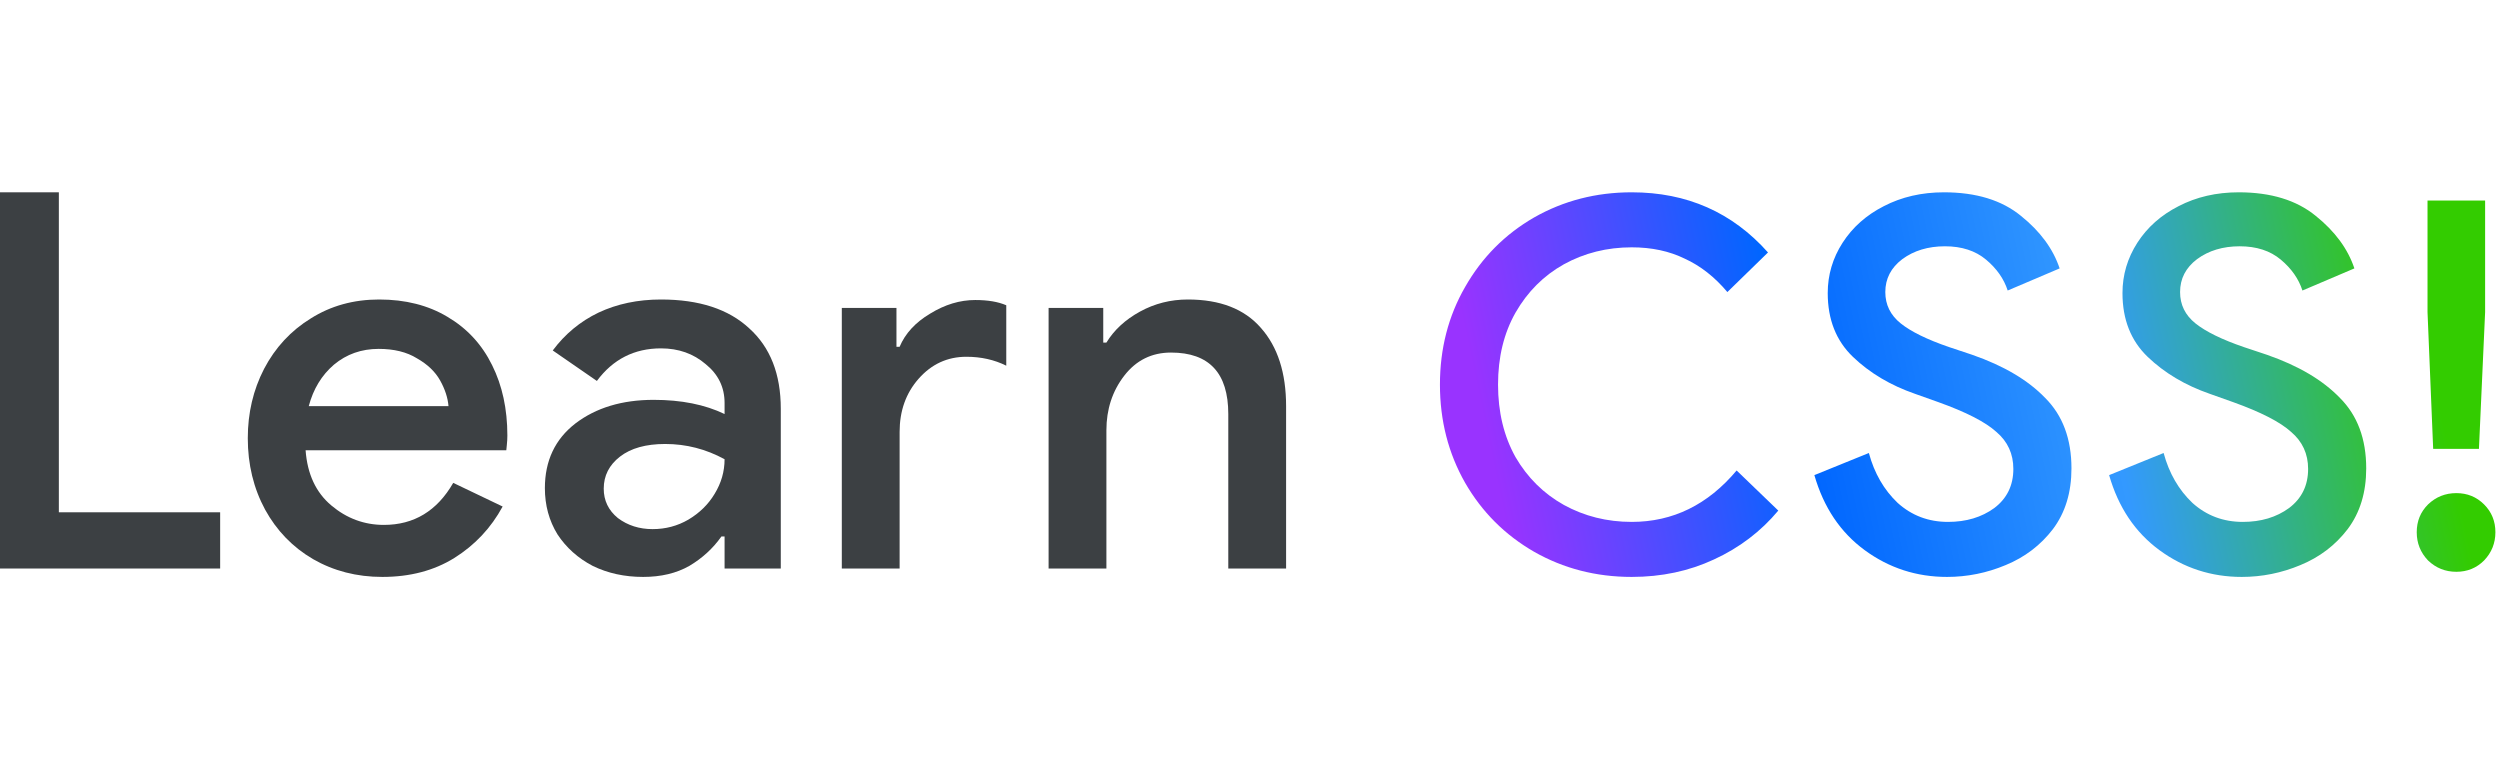
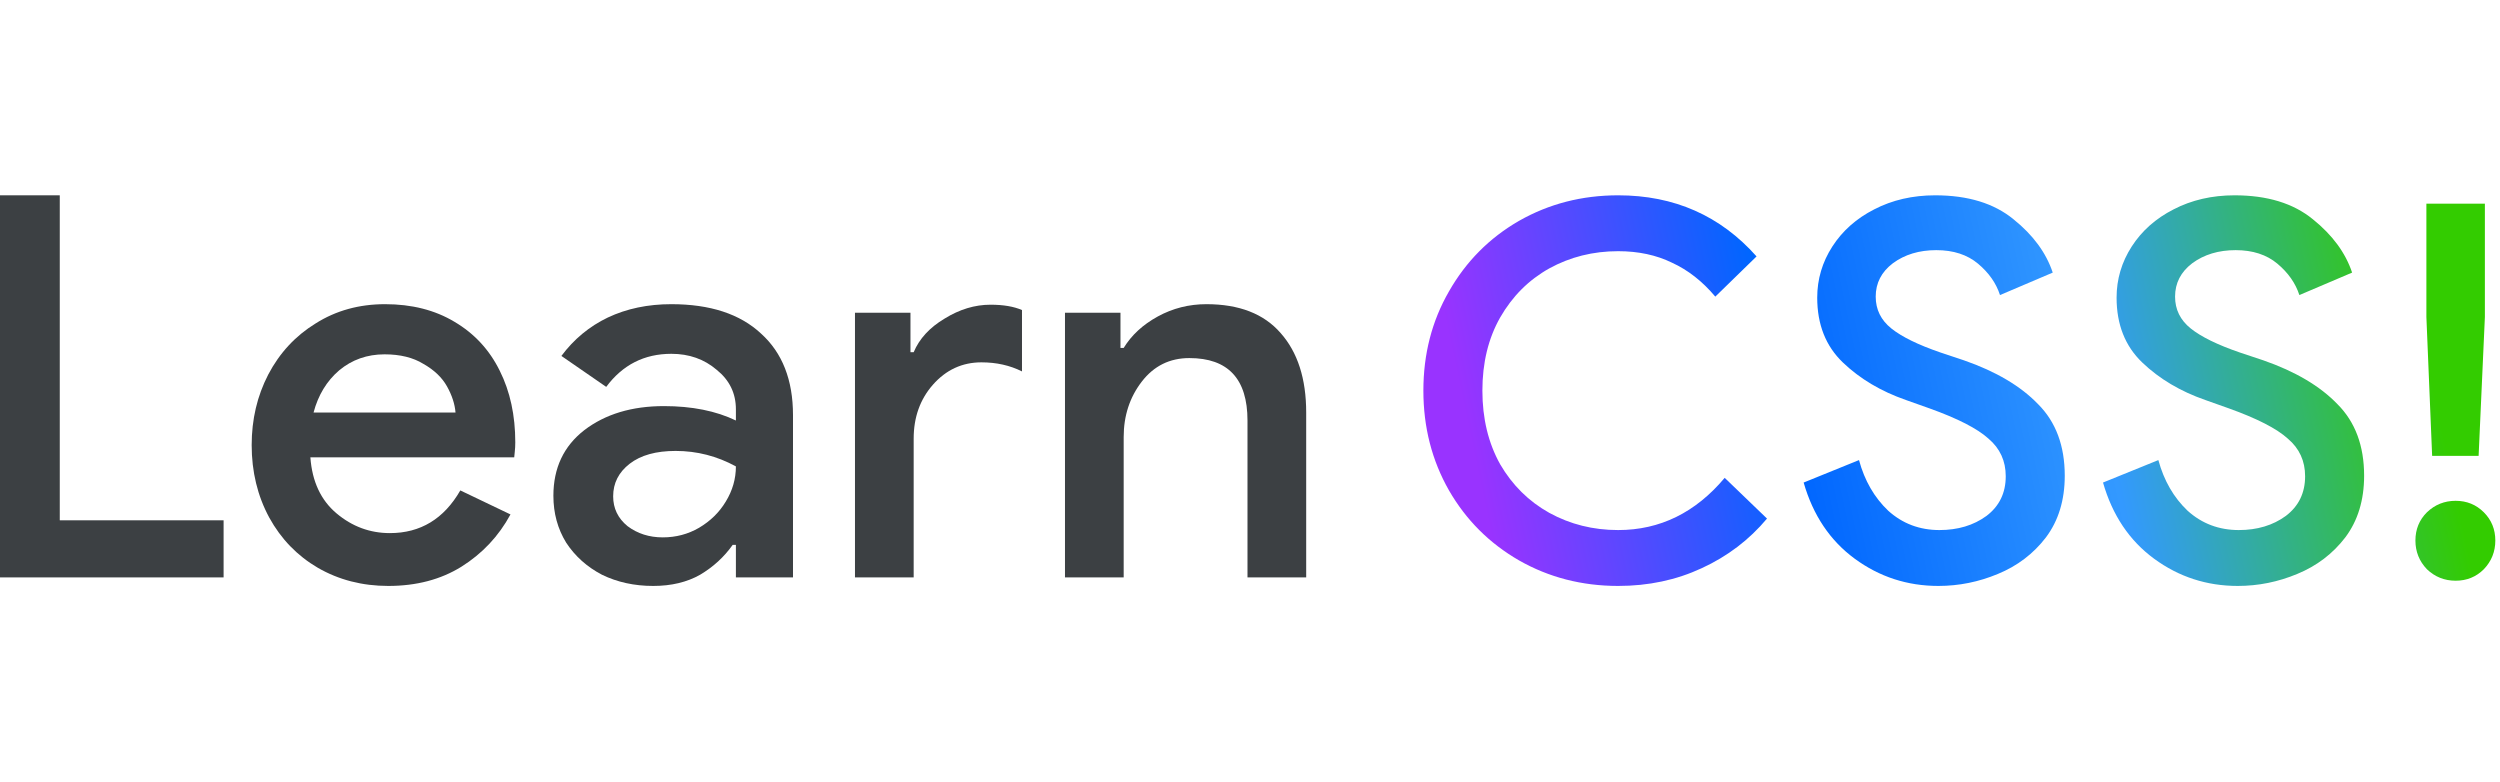
- <svg xmlns="http://www.w3.org/2000/svg" width="130" height="40" viewBox="0 0 130 40" fill="none">
-   <path d="M0 10H3.06V26.639H11.448V29.563H0L0 10Z" fill="#3C4043" />
-   <path d="M19.88 30C18.55 30 17.348 29.69 16.273 29.071C15.217 28.452 14.388 27.596 13.787 26.503C13.186 25.392 12.885 24.153 12.885 22.787C12.885 21.475 13.168 20.273 13.732 19.18C14.315 18.069 15.126 17.195 16.164 16.557C17.202 15.902 18.386 15.574 19.716 15.574C21.082 15.574 22.266 15.874 23.268 16.475C24.288 17.076 25.062 17.914 25.59 18.989C26.118 20.046 26.383 21.266 26.383 22.65C26.383 22.814 26.373 22.978 26.355 23.142C26.337 23.306 26.328 23.397 26.328 23.415H15.891C15.982 24.654 16.428 25.61 17.23 26.284C18.031 26.958 18.942 27.295 19.962 27.295C21.528 27.295 22.73 26.567 23.568 25.109L26.137 26.339C25.536 27.45 24.698 28.342 23.623 29.016C22.567 29.672 21.319 30 19.88 30ZM23.322 21.12C23.286 20.683 23.14 20.237 22.885 19.781C22.63 19.326 22.23 18.944 21.683 18.634C21.155 18.306 20.49 18.142 19.689 18.142C18.796 18.142 18.022 18.415 17.366 18.962C16.729 19.508 16.291 20.228 16.055 21.12H23.322Z" fill="#3C4043" />
-   <path d="M33.443 30C32.477 30 31.603 29.809 30.82 29.426C30.055 29.026 29.445 28.479 28.989 27.787C28.552 27.076 28.334 26.275 28.334 25.383C28.334 23.962 28.862 22.841 29.918 22.022C30.993 21.202 32.35 20.792 33.989 20.792C35.428 20.792 36.658 21.038 37.678 21.53V20.956C37.678 20.137 37.35 19.463 36.694 18.934C36.057 18.388 35.282 18.115 34.372 18.115C32.987 18.115 31.876 18.679 31.038 19.809L28.743 18.224C29.381 17.368 30.173 16.712 31.12 16.257C32.086 15.802 33.17 15.574 34.372 15.574C36.357 15.574 37.887 16.075 38.962 17.076C40.055 18.06 40.601 19.454 40.601 21.257V29.563H37.678V27.896H37.514C37.077 28.515 36.521 29.026 35.847 29.426C35.173 29.809 34.372 30 33.443 30ZM33.935 27.514C34.609 27.514 35.228 27.35 35.793 27.022C36.375 26.676 36.831 26.23 37.159 25.683C37.505 25.118 37.678 24.517 37.678 23.88C36.712 23.352 35.683 23.087 34.59 23.087C33.589 23.087 32.805 23.306 32.241 23.743C31.676 24.18 31.394 24.736 31.394 25.41C31.394 26.029 31.64 26.539 32.131 26.94C32.641 27.322 33.242 27.514 33.935 27.514Z" fill="#3C4043" />
-   <path d="M43.774 16.011H46.616V18.033H46.78C47.071 17.341 47.599 16.767 48.364 16.311C49.13 15.838 49.913 15.601 50.714 15.601C51.37 15.601 51.907 15.692 52.326 15.874V19.016C51.707 18.707 51.015 18.552 50.25 18.552C49.266 18.552 48.437 18.934 47.763 19.7C47.108 20.446 46.78 21.366 46.78 22.459V29.563H43.774V16.011Z" fill="#3C4043" />
-   <path d="M54.527 16.011H57.369V17.814H57.533C57.933 17.159 58.516 16.621 59.281 16.202C60.046 15.783 60.875 15.574 61.768 15.574C63.443 15.574 64.709 16.066 65.565 17.049C66.44 18.033 66.877 19.39 66.877 21.12V29.563H63.871V21.53C63.871 19.399 62.879 18.333 60.893 18.333C59.892 18.333 59.081 18.734 58.462 19.535C57.842 20.337 57.533 21.284 57.533 22.377V29.563H54.527V16.011Z" fill="#3C4043" />
-   <path d="M84.85 30C82.996 30 81.303 29.563 79.77 28.69C78.255 27.816 77.061 26.622 76.187 25.107C75.314 23.574 74.877 21.872 74.877 20C74.877 18.128 75.314 16.435 76.187 14.92C77.061 13.387 78.255 12.184 79.77 11.31C81.303 10.437 82.996 10 84.85 10C87.72 10 90.082 11.043 91.936 13.128L89.823 15.187C89.164 14.403 88.424 13.823 87.604 13.449C86.802 13.057 85.884 12.861 84.85 12.861C83.567 12.861 82.39 13.155 81.321 13.743C80.269 14.332 79.431 15.169 78.807 16.257C78.201 17.326 77.898 18.574 77.898 20C77.898 21.426 78.201 22.683 78.807 23.77C79.431 24.84 80.269 25.668 81.321 26.257C82.39 26.845 83.567 27.139 84.85 27.139C86.989 27.139 88.807 26.248 90.305 24.465L92.471 26.551C91.561 27.638 90.447 28.485 89.128 29.091C87.827 29.697 86.401 30 84.85 30Z" fill="url(#paint0_linear)" />
-   <path d="M101.245 30C99.659 30 98.233 29.537 96.967 28.61C95.701 27.683 94.828 26.381 94.347 24.706L97.181 23.556C97.466 24.608 97.965 25.472 98.678 26.15C99.409 26.809 100.282 27.139 101.298 27.139C102.243 27.139 103.045 26.898 103.705 26.417C104.364 25.918 104.694 25.241 104.694 24.385C104.694 23.601 104.4 22.959 103.812 22.46C103.241 21.943 102.234 21.426 100.79 20.909L99.587 20.481C98.304 20.036 97.225 19.394 96.352 18.556C95.478 17.718 95.042 16.613 95.042 15.241C95.042 14.296 95.3 13.422 95.817 12.62C96.334 11.818 97.047 11.185 97.956 10.722C98.883 10.241 99.926 10 101.085 10C102.76 10 104.097 10.41 105.095 11.23C106.093 12.032 106.762 12.941 107.101 13.957L104.4 15.107C104.204 14.501 103.83 13.966 103.277 13.503C102.724 13.039 102.011 12.807 101.138 12.807C100.265 12.807 99.525 13.03 98.919 13.476C98.331 13.922 98.036 14.492 98.036 15.187C98.036 15.847 98.304 16.39 98.839 16.818C99.373 17.246 100.211 17.656 101.352 18.048L102.555 18.449C104.195 19.02 105.461 19.768 106.352 20.695C107.261 21.604 107.716 22.825 107.716 24.358C107.716 25.606 107.395 26.658 106.753 27.513C106.111 28.351 105.291 28.975 104.293 29.385C103.313 29.795 102.297 30 101.245 30Z" fill="url(#paint1_linear)" />
-   <path d="M116.572 30C114.986 30 113.56 29.537 112.294 28.61C111.029 27.683 110.155 26.381 109.674 24.706L112.508 23.556C112.793 24.608 113.292 25.472 114.005 26.15C114.736 26.809 115.61 27.139 116.626 27.139C117.571 27.139 118.373 26.898 119.032 26.417C119.692 25.918 120.022 25.241 120.022 24.385C120.022 23.601 119.727 22.959 119.139 22.46C118.569 21.943 117.562 21.426 116.118 20.909L114.915 20.481C113.631 20.036 112.553 19.394 111.679 18.556C110.806 17.718 110.369 16.613 110.369 15.241C110.369 14.296 110.628 13.422 111.144 12.62C111.661 11.818 112.374 11.185 113.284 10.722C114.21 10.241 115.253 10 116.412 10C118.087 10 119.424 10.41 120.423 11.23C121.421 12.032 122.089 12.941 122.428 13.957L119.727 15.107C119.531 14.501 119.157 13.966 118.604 13.503C118.052 13.039 117.339 12.807 116.465 12.807C115.592 12.807 114.852 13.03 114.246 13.476C113.658 13.922 113.364 14.492 113.364 15.187C113.364 15.847 113.631 16.39 114.166 16.818C114.701 17.246 115.538 17.656 116.679 18.048L117.882 18.449C119.522 19.02 120.788 19.768 121.679 20.695C122.588 21.604 123.043 22.825 123.043 24.358C123.043 25.606 122.722 26.658 122.08 27.513C121.439 28.351 120.619 28.975 119.62 29.385C118.64 29.795 117.624 30 116.572 30Z" fill="url(#paint2_linear)" />
-   <path d="M126.231 16.23V10.428H129.226V16.23L128.905 23.342H126.525L126.231 16.23ZM127.729 29.733C127.158 29.733 126.668 29.537 126.258 29.144C125.866 28.734 125.67 28.244 125.67 27.674C125.67 27.103 125.866 26.622 126.258 26.23C126.668 25.838 127.158 25.642 127.729 25.642C128.299 25.642 128.78 25.838 129.172 26.23C129.565 26.622 129.761 27.103 129.761 27.674C129.761 28.244 129.565 28.734 129.172 29.144C128.78 29.537 128.299 29.733 127.729 29.733Z" fill="url(#paint3_linear)" />
+ <svg xmlns="http://www.w3.org/2000/svg" width="256" height="80" viewBox="0 0 256 80" fill="none">
+   <path d="M0 20H6.12V53.279H22.896V59.126H0L0 20Z" fill="#3C4043" />
+   <path d="M39.76 60C37.1 60 34.696 59.381 32.547 58.142C30.434 56.904 28.776 55.191 27.574 53.005C26.372 50.783 25.771 48.306 25.771 45.574C25.771 42.951 26.335 40.546 27.465 38.361C28.63 36.138 30.251 34.39 32.328 33.115C34.404 31.803 36.772 31.148 39.432 31.148C42.164 31.148 44.532 31.749 46.536 32.951C48.576 34.153 50.124 35.829 51.18 37.978C52.237 40.091 52.765 42.532 52.765 45.3C52.765 45.628 52.747 45.956 52.711 46.284C52.674 46.612 52.656 46.794 52.656 46.831H31.782C31.964 49.308 32.856 51.22 34.459 52.568C36.062 53.916 37.883 54.59 39.924 54.59C43.056 54.59 45.461 53.133 47.137 50.219L52.273 52.678C51.071 54.9 49.395 56.685 47.246 58.033C45.133 59.344 42.638 60 39.76 60ZM46.645 42.24C46.572 41.366 46.281 40.474 45.771 39.563C45.261 38.652 44.459 37.887 43.366 37.268C42.31 36.612 40.98 36.284 39.377 36.284C37.592 36.284 36.044 36.831 34.732 37.923C33.457 39.016 32.583 40.455 32.109 42.24H46.645Z" fill="#3C4043" />
+   <path d="M66.886 60C64.955 60 63.206 59.617 61.64 58.852C60.11 58.051 58.889 56.958 57.979 55.574C57.104 54.153 56.667 52.55 56.667 50.765C56.667 47.923 57.724 45.683 59.837 44.044C61.986 42.404 64.7 41.585 67.979 41.585C70.856 41.585 73.316 42.077 75.356 43.06V41.913C75.356 40.273 74.7 38.925 73.388 37.869C72.113 36.776 70.565 36.23 68.744 36.23C65.975 36.23 63.753 37.359 62.077 39.617L57.487 36.448C58.762 34.736 60.346 33.424 62.241 32.514C64.172 31.603 66.339 31.148 68.744 31.148C72.714 31.148 75.775 32.149 77.924 34.153C80.11 36.12 81.203 38.907 81.203 42.514V59.126H75.356V55.792H75.028C74.153 57.031 73.042 58.051 71.694 58.852C70.347 59.617 68.744 60 66.886 60ZM67.869 55.027C69.217 55.027 70.456 54.7 71.585 54.044C72.751 53.352 73.662 52.459 74.317 51.366C75.01 50.237 75.356 49.035 75.356 47.76C73.425 46.703 71.367 46.175 69.181 46.175C67.177 46.175 65.611 46.612 64.481 47.486C63.352 48.361 62.787 49.472 62.787 50.82C62.787 52.058 63.279 53.078 64.263 53.88C65.283 54.645 66.485 55.027 67.869 55.027Z" fill="#3C4043" />
+   <path d="M87.549 32.022H93.232V36.066H93.56C94.142 34.681 95.199 33.534 96.729 32.623C98.259 31.676 99.826 31.202 101.428 31.202C102.74 31.202 103.815 31.384 104.652 31.749V38.033C103.414 37.413 102.03 37.104 100.499 37.104C98.532 37.104 96.875 37.869 95.527 39.399C94.215 40.892 93.56 42.732 93.56 44.918V59.126H87.549V32.022Z" fill="#3C4043" />
+   <path d="M109.054 32.022H114.737V35.628H115.065C115.867 34.317 117.033 33.242 118.563 32.404C120.093 31.567 121.75 31.148 123.535 31.148C126.887 31.148 129.419 32.131 131.131 34.098C132.88 36.066 133.754 38.78 133.754 42.24V59.126H127.743V43.06C127.743 38.798 125.757 36.667 121.787 36.667C119.783 36.667 118.162 37.468 116.923 39.071C115.685 40.674 115.065 42.568 115.065 44.754V59.126H109.054V32.022Z" fill="#3C4043" />
+   <path d="M165.7 60C161.993 60 158.606 59.127 155.54 57.38C152.51 55.633 150.121 53.244 148.374 50.214C146.627 47.148 145.754 43.743 145.754 40C145.754 36.257 146.627 32.87 148.374 29.84C150.121 26.774 152.51 24.367 155.54 22.62C158.606 20.873 161.993 20 165.7 20C171.44 20 176.164 22.086 179.871 26.257L175.647 30.374C174.328 28.806 172.848 27.647 171.208 26.898C169.604 26.114 167.768 25.722 165.7 25.722C163.134 25.722 160.781 26.31 158.642 27.487C156.538 28.663 154.863 30.339 153.615 32.513C152.403 34.652 151.797 37.148 151.797 40C151.797 42.852 152.403 45.365 153.615 47.54C154.863 49.679 156.538 51.337 158.642 52.513C160.781 53.69 163.134 54.278 165.7 54.278C169.978 54.278 173.615 52.495 176.609 48.931L180.941 53.102C179.123 55.276 176.895 56.97 174.257 58.182C171.654 59.394 168.802 60 165.7 60Z" fill="url(#paint0_linear)" />
+   <path d="M198.49 60C195.317 60 192.465 59.073 189.934 57.219C187.403 55.365 185.656 52.763 184.693 49.412L190.362 47.112C190.932 49.216 191.93 50.945 193.356 52.3C194.818 53.618 196.565 54.278 198.597 54.278C200.486 54.278 202.091 53.797 203.41 52.834C204.729 51.836 205.388 50.481 205.388 48.77C205.388 47.201 204.8 45.918 203.624 44.92C202.483 43.886 200.468 42.852 197.581 41.818L195.174 40.963C192.608 40.071 190.451 38.788 188.704 37.112C186.957 35.437 186.083 33.226 186.083 30.481C186.083 28.592 186.6 26.845 187.634 25.241C188.668 23.636 190.094 22.371 191.912 21.444C193.766 20.481 195.852 20 198.169 20C201.52 20 204.194 20.82 206.19 22.46C208.187 24.064 209.524 25.882 210.201 27.914L204.8 30.214C204.408 29.002 203.659 27.932 202.554 27.005C201.449 26.078 200.023 25.615 198.276 25.615C196.529 25.615 195.05 26.061 193.837 26.952C192.661 27.843 192.073 28.984 192.073 30.374C192.073 31.693 192.608 32.781 193.677 33.636C194.747 34.492 196.422 35.312 198.704 36.096L201.11 36.898C204.39 38.039 206.921 39.536 208.704 41.39C210.522 43.209 211.431 45.651 211.431 48.717C211.431 51.212 210.789 53.316 209.506 55.027C208.223 56.702 206.583 57.95 204.586 58.77C202.625 59.59 200.593 60 198.49 60Z" fill="url(#paint1_linear)" />
+   <path d="M229.145 60C225.972 60 223.12 59.073 220.588 57.219C218.057 55.365 216.31 52.763 215.348 49.412L221.016 47.112C221.587 49.216 222.585 50.945 224.011 52.3C225.473 53.618 227.219 54.278 229.252 54.278C231.141 54.278 232.745 53.797 234.064 52.834C235.383 51.836 236.043 50.481 236.043 48.77C236.043 47.201 235.455 45.918 234.278 44.92C233.137 43.886 231.123 42.852 228.235 41.818L225.829 40.963C223.262 40.071 221.105 38.788 219.358 37.112C217.612 35.437 216.738 33.226 216.738 30.481C216.738 28.592 217.255 26.845 218.289 25.241C219.323 23.636 220.749 22.371 222.567 21.444C224.421 20.481 226.506 20 228.824 20C232.175 20 234.849 20.82 236.845 22.46C238.842 24.064 240.178 25.882 240.856 27.914L235.455 30.214C235.063 29.002 234.314 27.932 233.209 27.005C232.104 26.078 230.678 25.615 228.931 25.615C227.184 25.615 225.704 26.061 224.492 26.952C223.316 27.843 222.727 28.984 222.727 30.374C222.727 31.693 223.262 32.781 224.332 33.636C225.401 34.492 227.077 35.312 229.358 36.096L231.765 36.898C235.045 38.039 237.576 39.536 239.358 41.39C241.177 43.209 242.086 45.651 242.086 48.717C242.086 51.212 241.444 53.316 240.161 55.027C238.877 56.702 237.237 57.95 235.241 58.77C233.28 59.59 231.248 60 229.145 60Z" fill="url(#paint2_linear)" />
+   <path d="M248.462 32.46V20.856H254.452V32.46L253.81 46.684H249.051L248.462 32.46ZM251.457 59.465C250.316 59.465 249.336 59.073 248.516 58.289C247.731 57.469 247.339 56.488 247.339 55.348C247.339 54.207 247.731 53.244 248.516 52.46C249.336 51.676 250.316 51.283 251.457 51.283C252.598 51.283 253.56 51.676 254.345 52.46C255.129 53.244 255.521 54.207 255.521 55.348C255.521 56.488 255.129 57.469 254.345 58.289C253.56 59.073 252.598 59.465 251.457 59.465Z" fill="url(#paint3_linear)" />
  <defs>
-     <linearGradient id="paint0_linear" x1="74.877" y1="30" x2="131.458" y2="18.008" gradientUnits="userSpaceOnUse">
+     <linearGradient id="paint0_linear" x1="145.754" y1="60" x2="258.916" y2="36.016" gradientUnits="userSpaceOnUse">
      <stop offset="0.068" stop-color="#9933FF" />
      <stop offset="0.344" stop-color="#0066FF" />
      <stop offset="0.62" stop-color="#3399FF" />
      <stop offset="0.911" stop-color="#33CC00" />
    </linearGradient>
-     <linearGradient id="paint1_linear" x1="74.877" y1="30" x2="131.458" y2="18.008" gradientUnits="userSpaceOnUse">
+     <linearGradient id="paint1_linear" x1="145.754" y1="60" x2="258.916" y2="36.016" gradientUnits="userSpaceOnUse">
      <stop offset="0.068" stop-color="#9933FF" />
      <stop offset="0.344" stop-color="#0066FF" />
      <stop offset="0.62" stop-color="#3399FF" />
      <stop offset="0.911" stop-color="#33CC00" />
    </linearGradient>
-     <linearGradient id="paint2_linear" x1="74.877" y1="30" x2="131.458" y2="18.008" gradientUnits="userSpaceOnUse">
+     <linearGradient id="paint2_linear" x1="145.754" y1="60" x2="258.916" y2="36.016" gradientUnits="userSpaceOnUse">
      <stop offset="0.068" stop-color="#9933FF" />
      <stop offset="0.344" stop-color="#0066FF" />
      <stop offset="0.62" stop-color="#3399FF" />
      <stop offset="0.911" stop-color="#33CC00" />
    </linearGradient>
-     <linearGradient id="paint3_linear" x1="74.877" y1="30" x2="131.458" y2="18.008" gradientUnits="userSpaceOnUse">
+     <linearGradient id="paint3_linear" x1="145.754" y1="60" x2="258.916" y2="36.016" gradientUnits="userSpaceOnUse">
      <stop offset="0.068" stop-color="#9933FF" />
      <stop offset="0.344" stop-color="#0066FF" />
      <stop offset="0.62" stop-color="#3399FF" />
      <stop offset="0.911" stop-color="#33CC00" />
    </linearGradient>
  </defs>
</svg>
